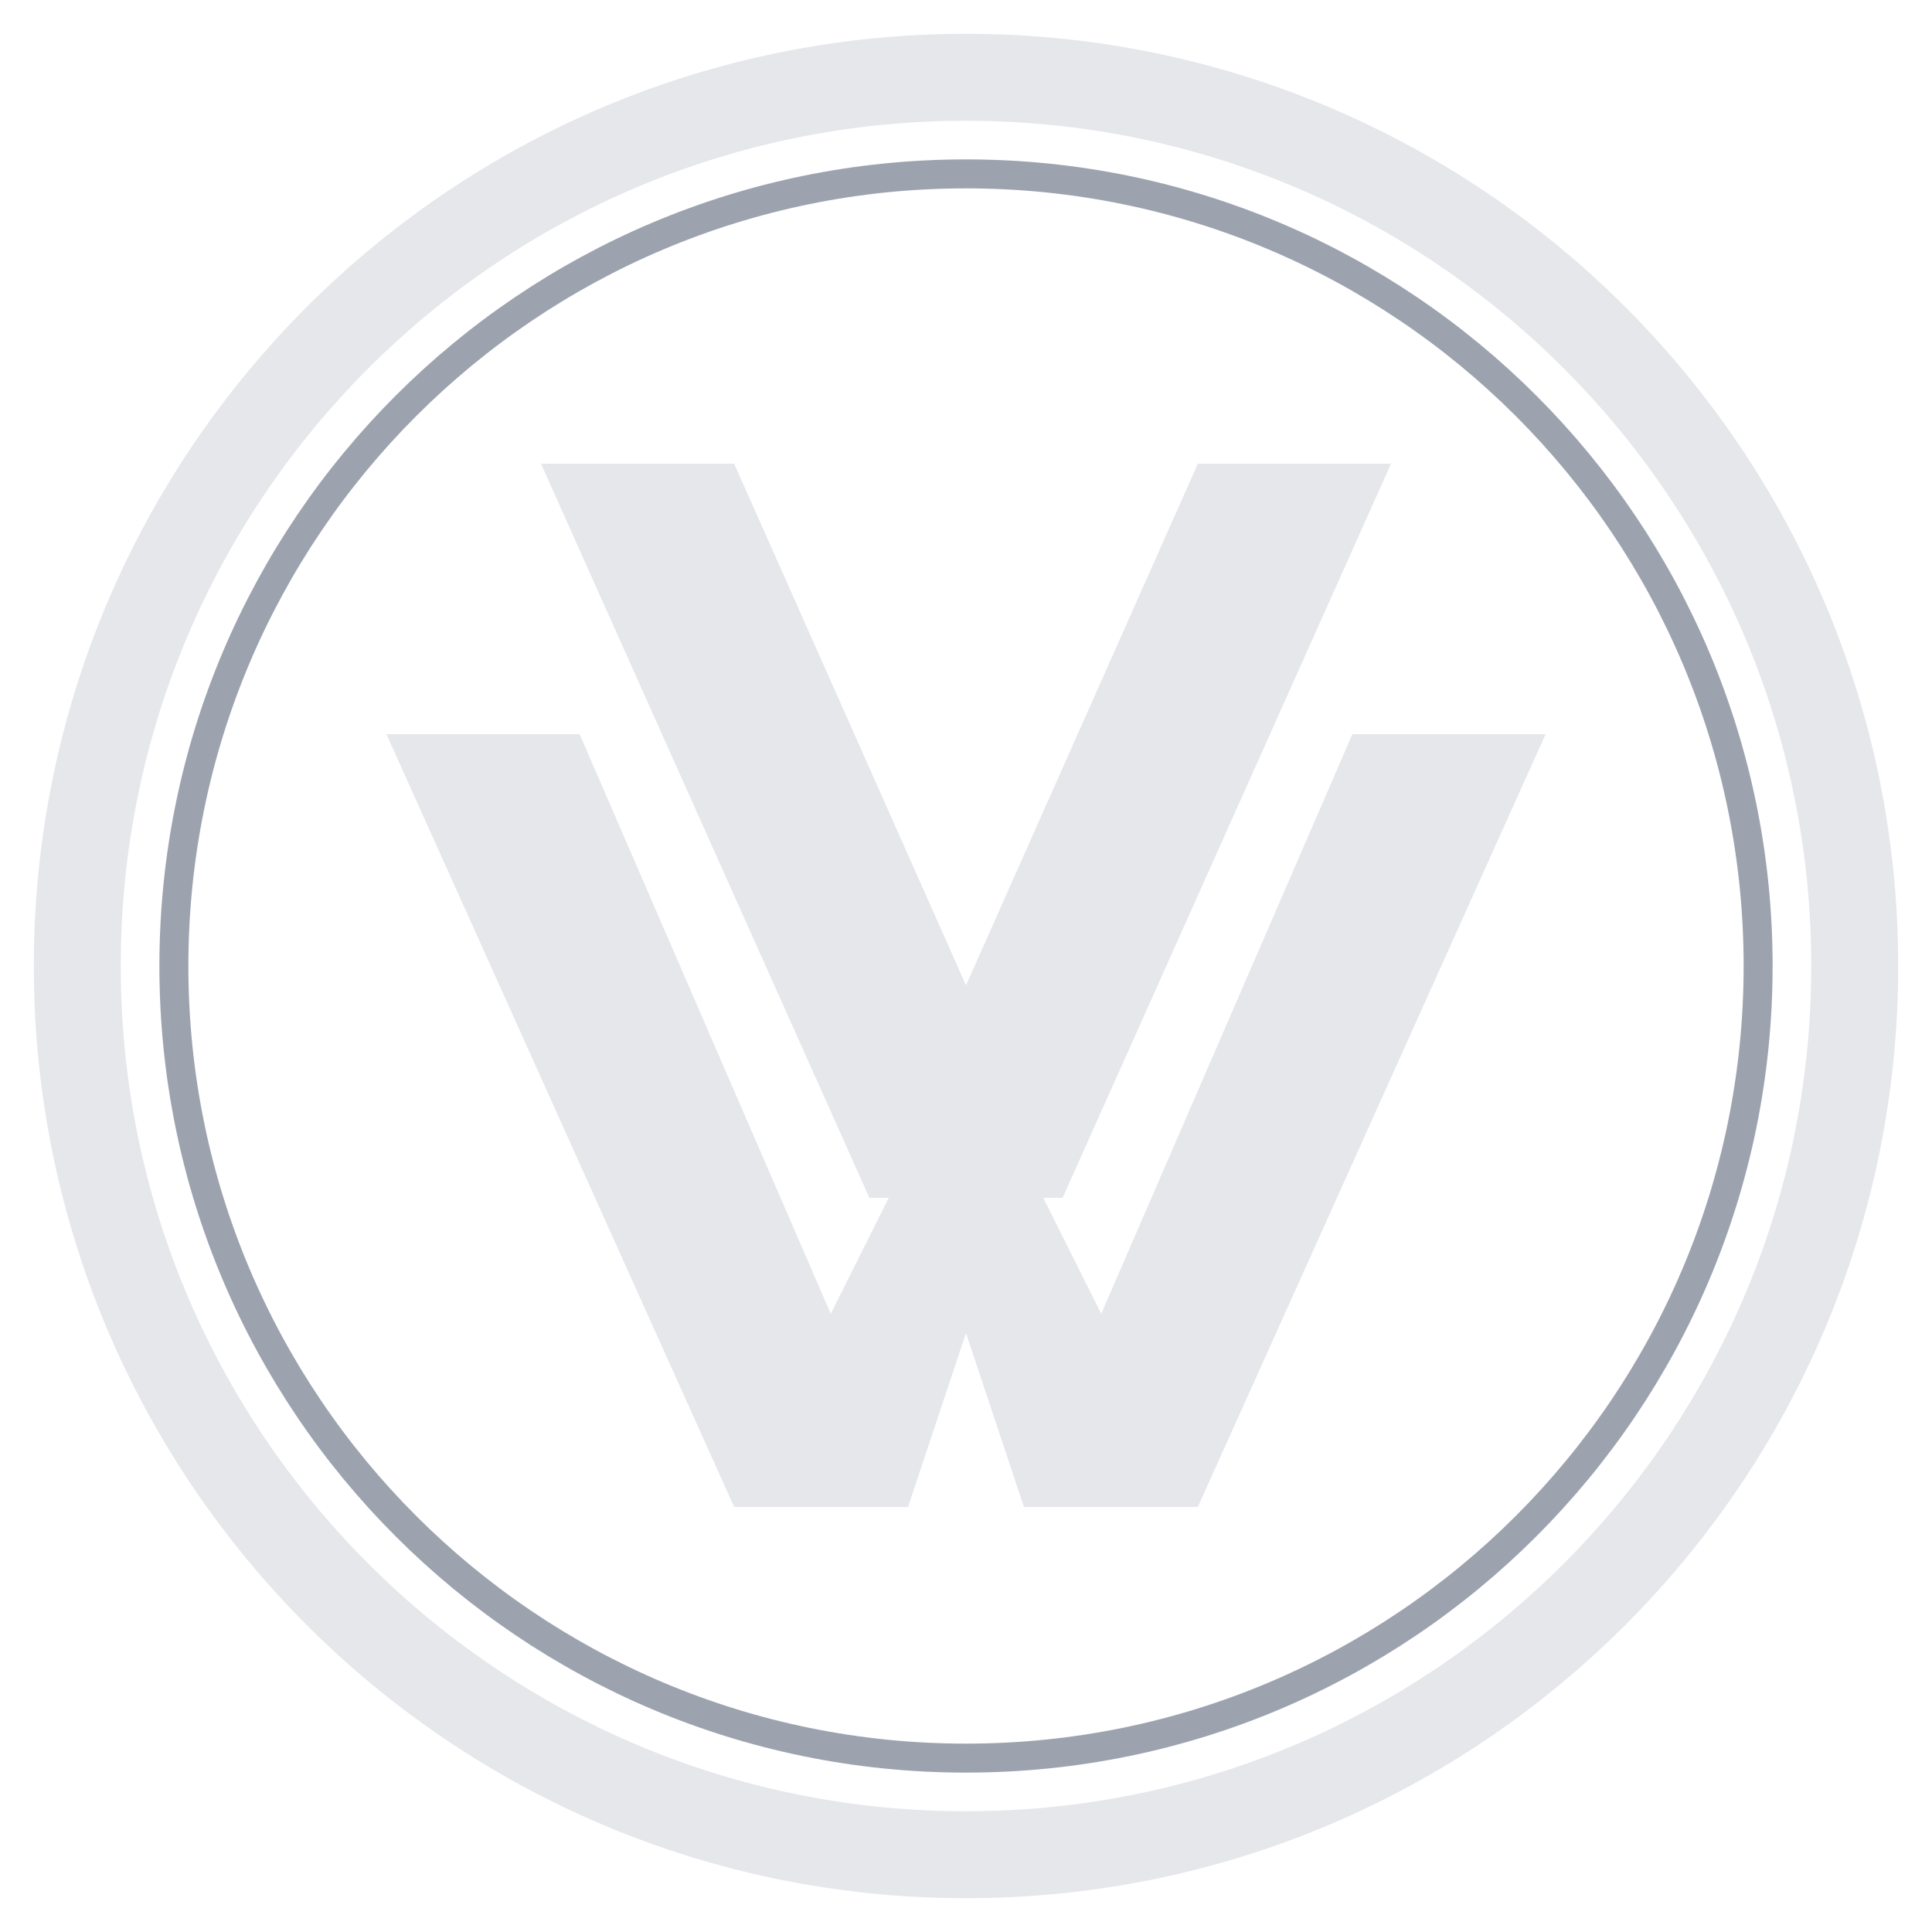
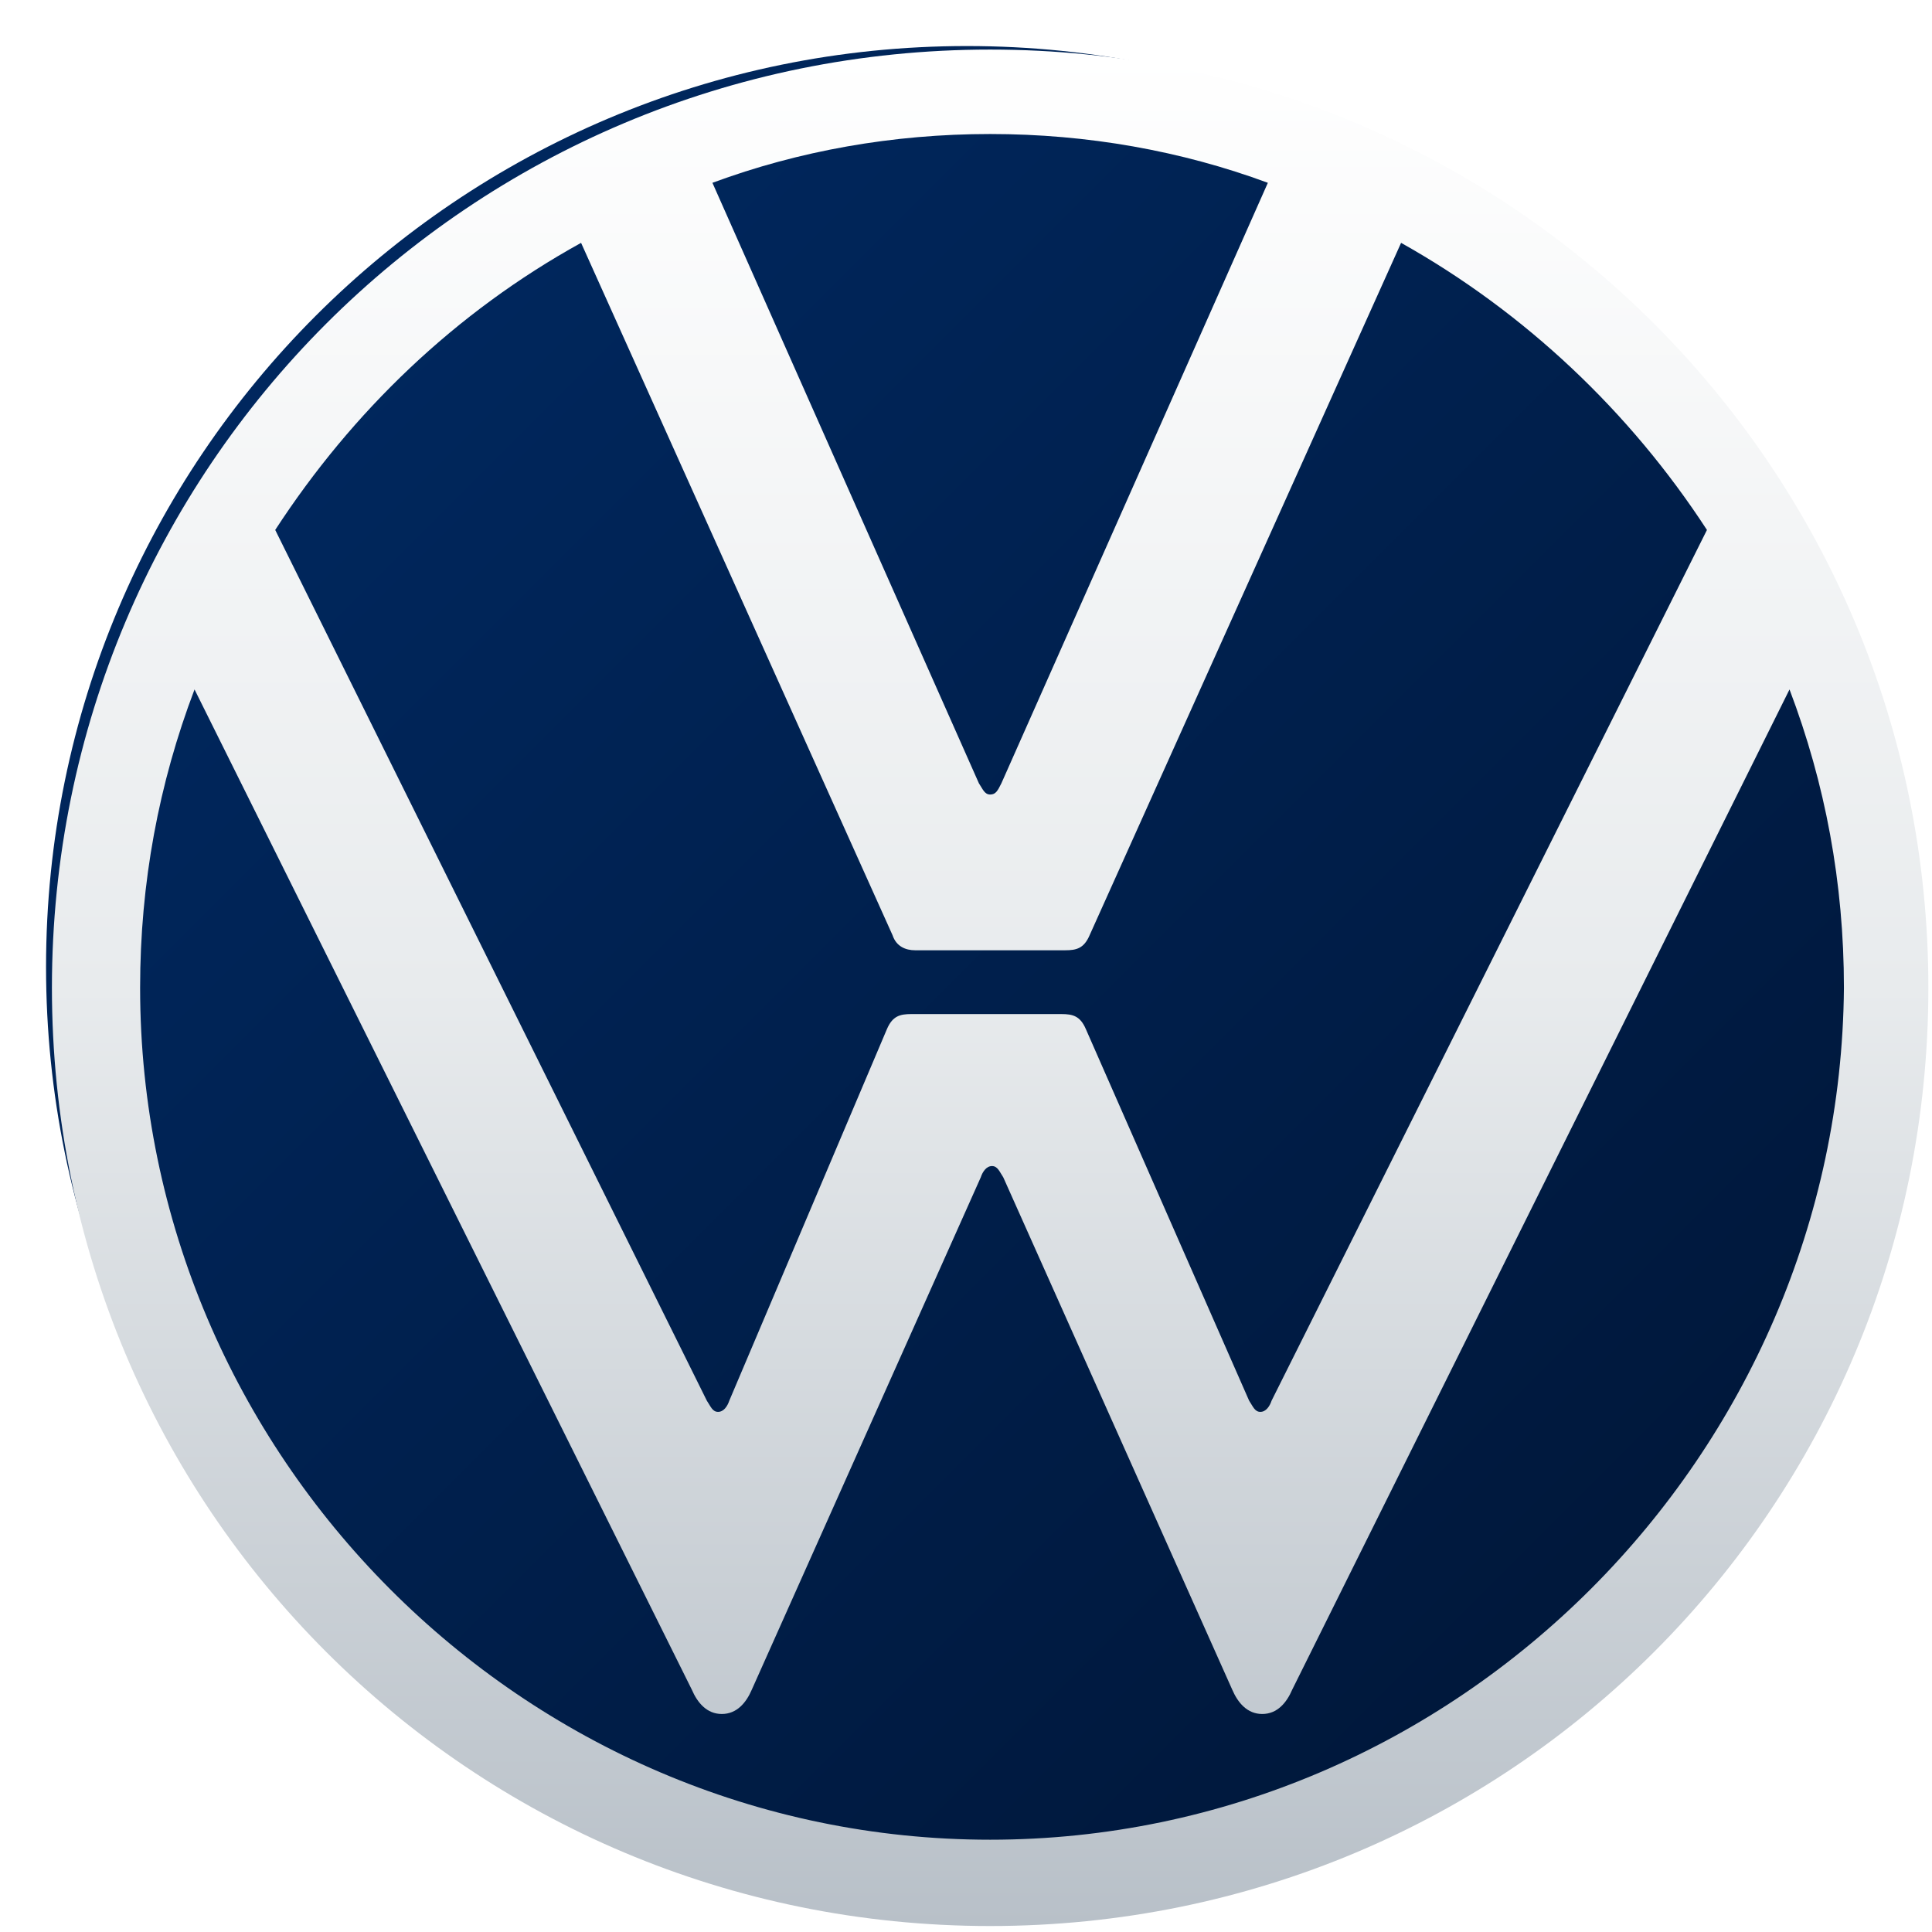
- <svg xmlns="http://www.w3.org/2000/svg" viewBox="0 0 100 100" width="100" height="100">
-   <circle cx="50" cy="50" r="46" fill="none" stroke="#e5e7eb" stroke-width="4.5" />
-   <circle cx="50" cy="50" r="41" fill="none" stroke="#9ca3af" stroke-width="1.5" />
-   <path d="M28 24 L45 62 L55 62 L72 24 L62 24 L50 51 L38 24 Z" fill="#e5e7eb" />
-   <path d="M20 38 L38 78 L47 78 L50 69 L53 78 L62 78 L80 38 L70 38 L57 68 L50 54 L43 68 L30 38 Z" fill="#e5e7eb" />
+ <svg xmlns="http://www.w3.org/2000/svg" width="2500" height="2500" viewBox="-25 -25 1049 1049">
+   <defs>
+     <linearGradient id="vwBlue" x1="0%" y1="0%" x2="100%" y2="100%">
+       <stop offset="0%" stop-color="#002b66" />
+       <stop offset="100%" stop-color="#001433" />
+     </linearGradient>
+     <linearGradient id="vwSilver" x1="0%" y1="0%" x2="0%" y2="100%">
+       <stop offset="0%" stop-color="#ffffff" />
+       <stop offset="50%" stop-color="#e8ebed" />
+       <stop offset="100%" stop-color="#b8c0c8" />
+     </linearGradient>
+   </defs>
+   <circle cx="500" cy="500" r="500" fill="url(#vwBlue)" />
+   <switch transform="translate(-251.52 -252.793)scale(10.18839)">
+     <g>
+       <path fill="url(#vwSilver)" d="M75 120.4c-24.9 0-45.3-20.5-45.3-45.4 0-5.6 1-10.9 2.9-15.9l26.5 53.3c.3.7.8 1.3 1.6 1.3s1.3-.6 1.6-1.3l12.2-27.3c.1-.3.3-.6.6-.6s.4.3.6.6l12.2 27.3c.3.7.8 1.3 1.6 1.3s1.3-.6 1.6-1.3l26.5-53.3c1.9 5 2.9 10.3 2.9 15.9-.2 24.9-20.6 45.4-45.5 45.4m0-55.7c-.3 0-.4-.3-.6-.6l-14.2-32c4.6-1.7 9.6-2.6 14.8-2.6s10.2.9 14.8 2.6l-14.2 32c-.2.4-.3.6-.6.6M60.5 97.6c-.3 0-.4-.3-.6-.6l-23-46.4C41 44.3 46.5 39 53.2 35.3l16.6 36.9c.2.6.7.8 1.2.8h8c.6 0 1-.1 1.3-.8l16.6-36.9c6.6 3.7 12.2 9 16.3 15.3L90 97c-.1.3-.3.6-.6.6s-.4-.3-.6-.6l-8.7-19.8c-.3-.7-.7-.8-1.3-.8h-8c-.6 0-1 .1-1.3.8L61.1 97c-.1.3-.3.6-.6.6M75 125c27.7 0 50-22.3 50-50s-22.3-50-50-50-50 22.3-50 50 22.3 50 50 50" />
+     </g>
+   </switch>
</svg>
